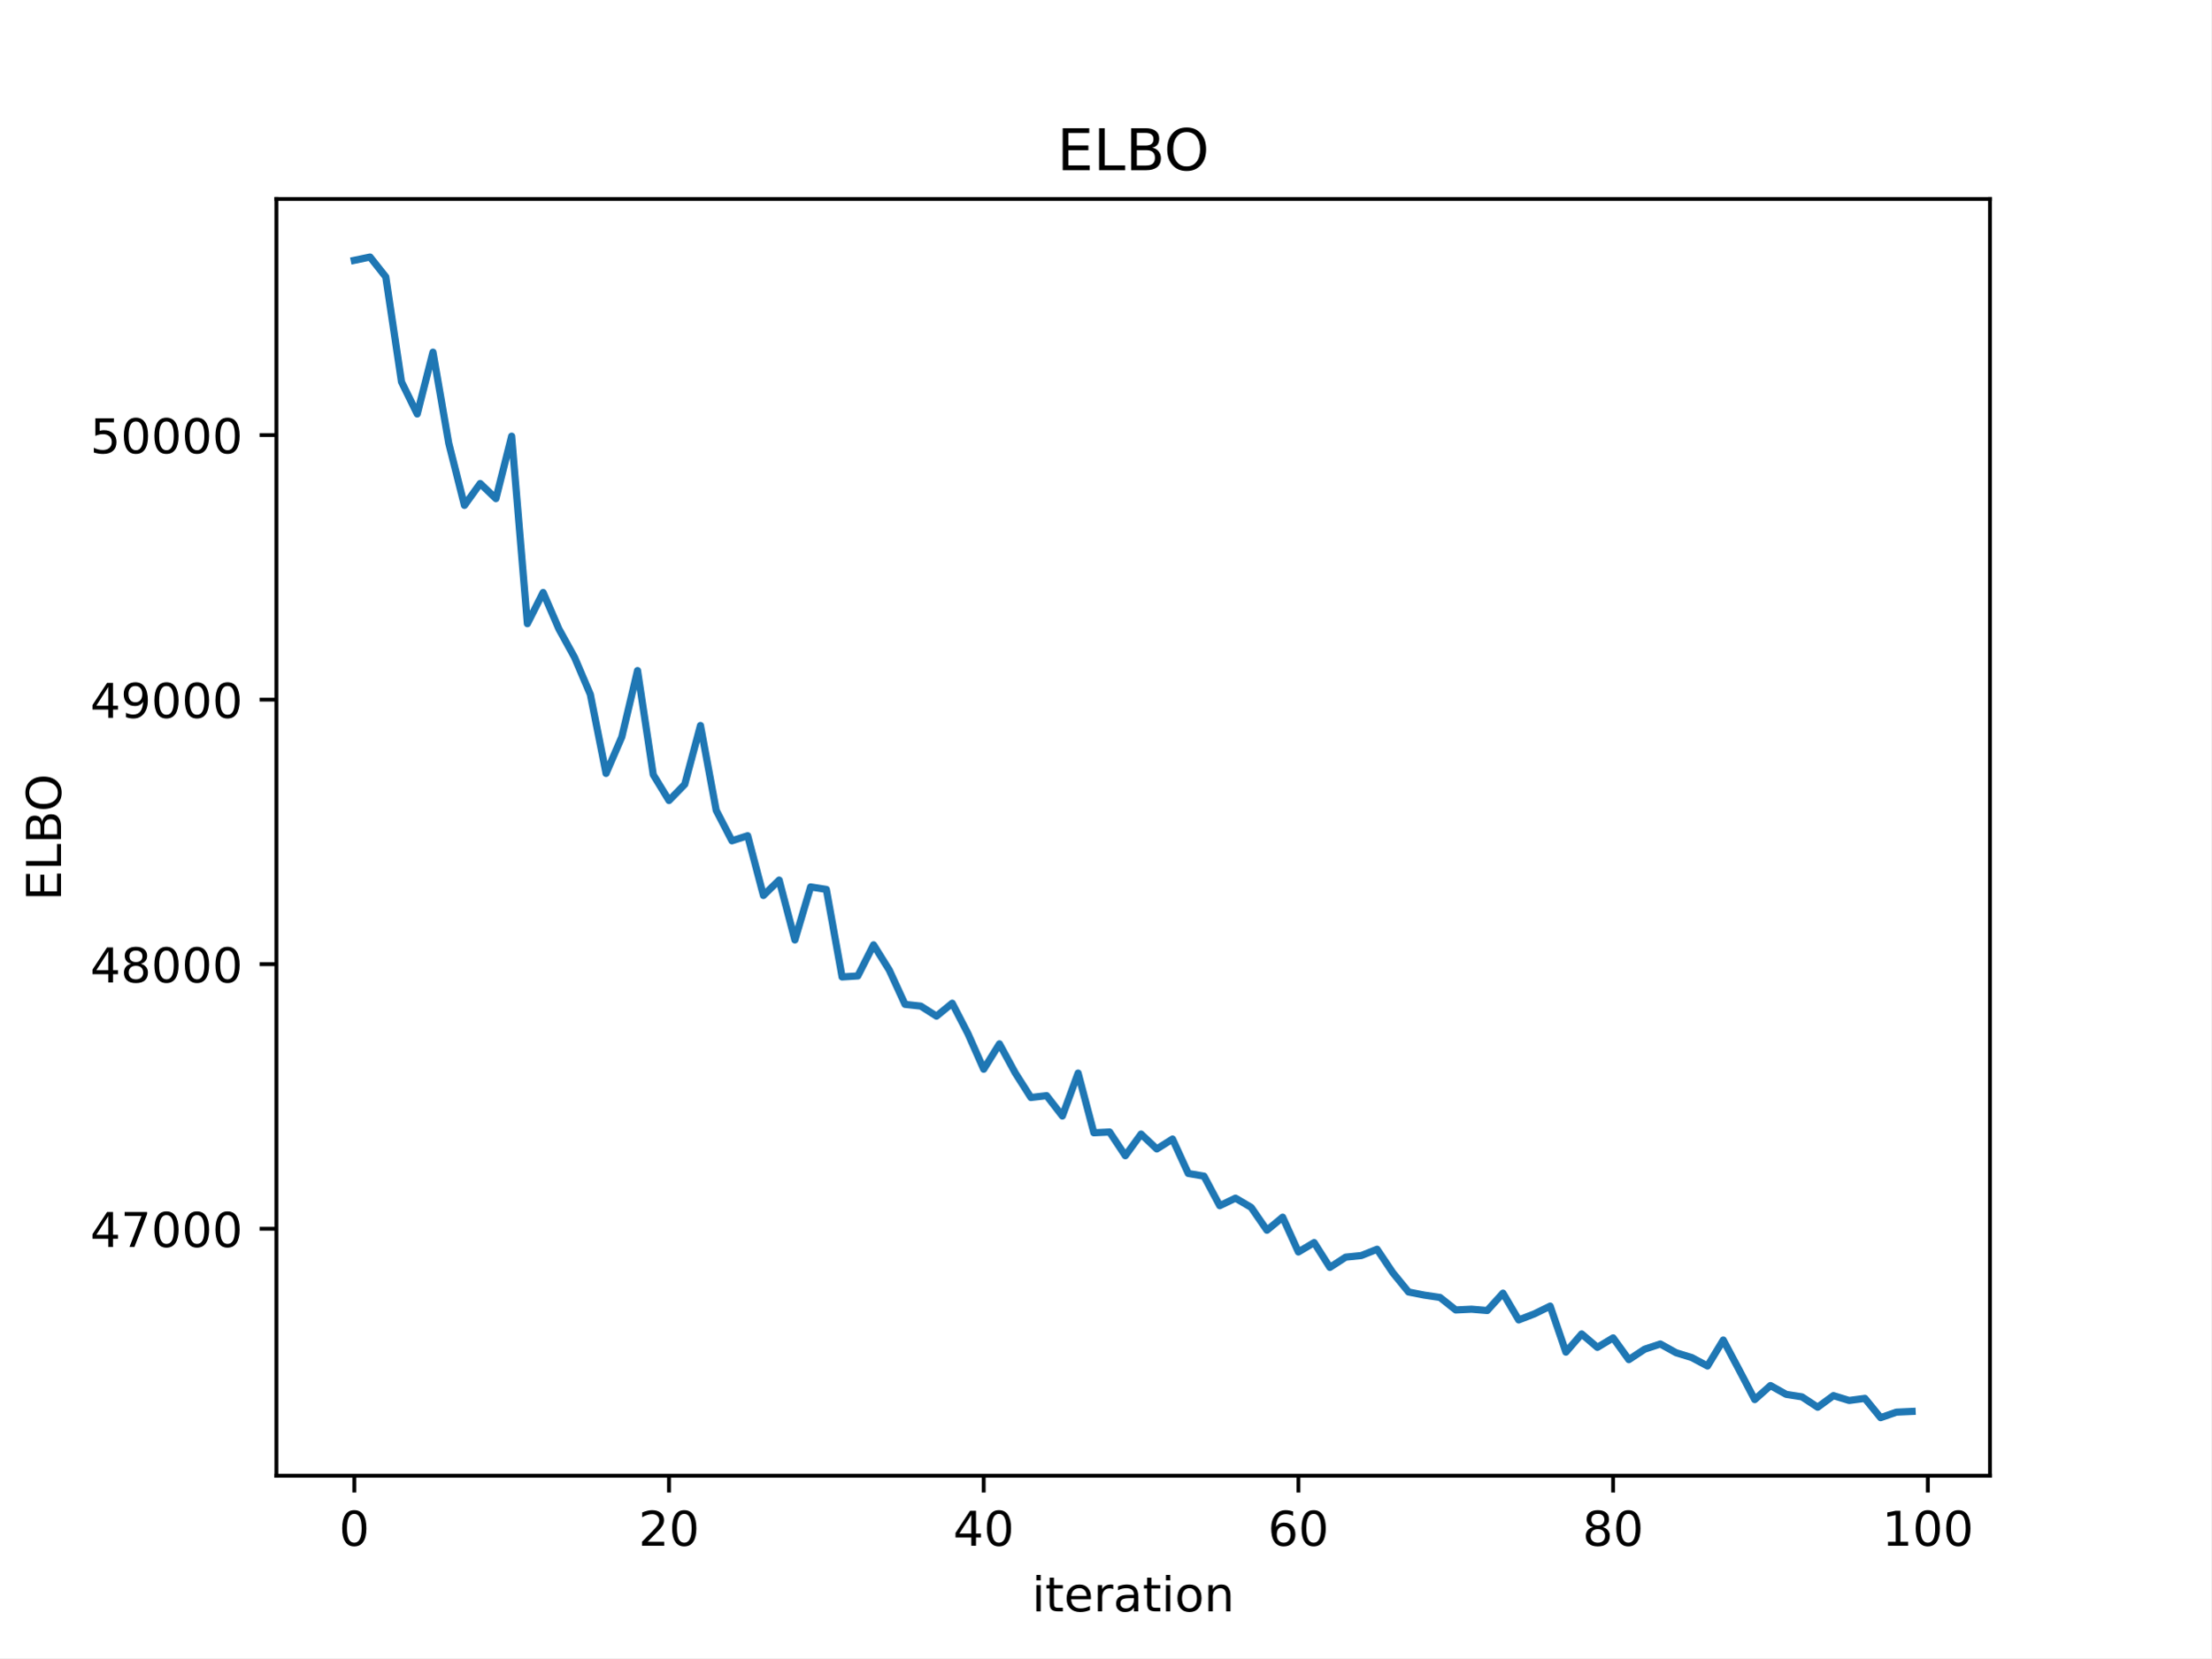
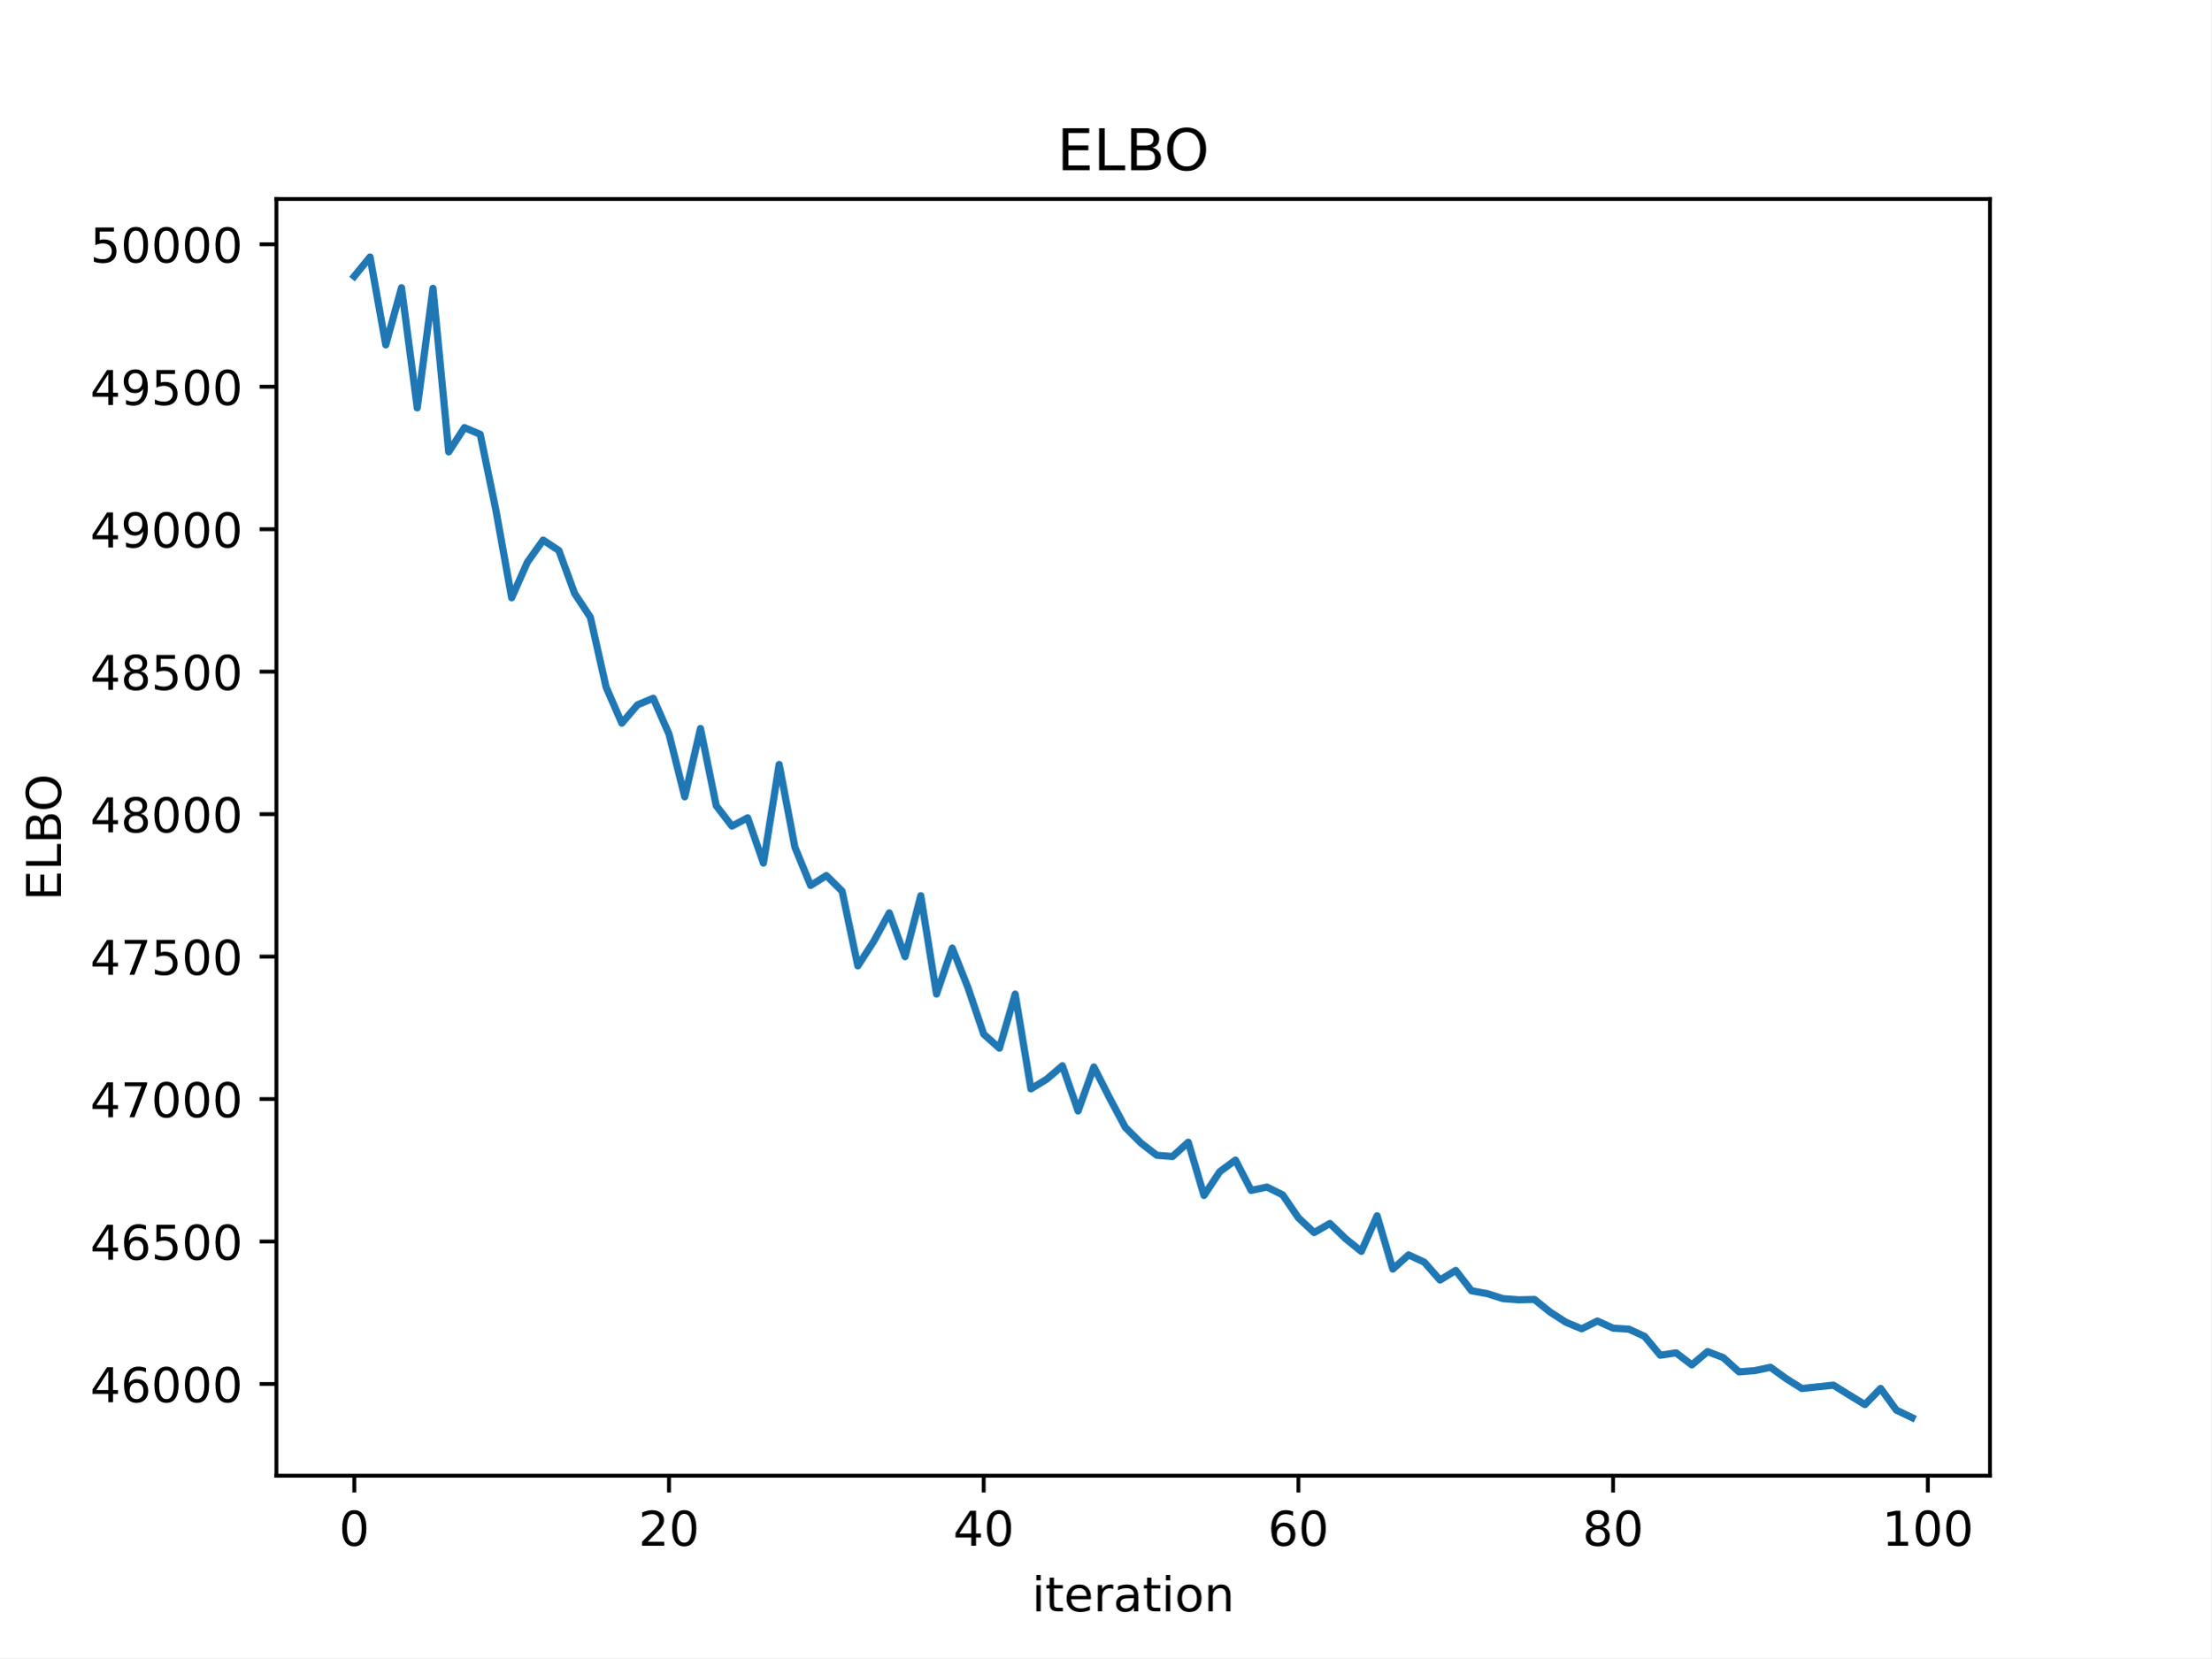
<svg xmlns="http://www.w3.org/2000/svg" xmlns:xlink="http://www.w3.org/1999/xlink" width="460.8pt" height="345.6pt" viewBox="0 0 460.8 345.6" version="1.1">
  <defs>
    <style type="text/css">*{stroke-linejoin: round; stroke-linecap: butt}</style>
  </defs>
  <g id="figure_1">
    <g id="patch_1">
      <path d="M 0 345.6  L 460.8 345.6  L 460.8 0  L 0 0  z " style="fill: #ffffff" />
    </g>
    <g id="axes_1">
      <g id="patch_2">
        <path d="M 57.6 307.584  L 414.72 307.584  L 414.72 41.472  L 57.6 41.472  z " style="fill: #ffffff" />
      </g>
      <g id="matplotlib.axis_1">
        <g id="xtick_1">
          <g id="line2d_1">
            <defs>
-               <path id="m8b45780f49" d="M 0 0  L 0 3.5  " style="stroke: #000000; stroke-width: 0.8" />
+               <path id="m0bad780a9b" d="M 0 0  L 0 3.5  " style="stroke: #000000; stroke-width: 0.8" />
            </defs>
            <g>
-               <use xlink:href="#m8b45780f49" x="73.833" y="307.584" style="stroke: #000000; stroke-width: 0.8" />
+               <use xlink:href="#m0bad780a9b" x="73.833" y="307.584" style="stroke: #000000; stroke-width: 0.8" />
            </g>
          </g>
          <g id="text_1">
            <g transform="translate(70.65148 322.1824) scale(0.1 -0.1)">
              <defs>
                <path id="DejaVuSans-30" d="M 2034 4250  Q 1547 4250 1301 3770  Q 1056 3291 1056 2328  Q 1056 1369 1301 889  Q 1547 409 2034 409  Q 2525 409 2770 889  Q 3016 1369 3016 2328  Q 3016 3291 2770 3770  Q 2525 4250 2034 4250  z M 2034 4750  Q 2819 4750 3233 4129  Q 3647 3509 3647 2328  Q 3647 1150 3233 529  Q 2819 -91 2034 -91  Q 1250 -91 836 529  Q 422 1150 422 2328  Q 422 3509 836 4129  Q 1250 4750 2034 4750  z " transform="scale(0.015625)" />
              </defs>
              <use xlink:href="#DejaVuSans-30" />
            </g>
          </g>
        </g>
        <g id="xtick_2">
          <g id="line2d_2">
            <g>
-               <use xlink:href="#m8b45780f49" x="139.42" y="307.584" style="stroke: #000000; stroke-width: 0.8" />
+               <use xlink:href="#m0bad780a9b" x="139.42" y="307.584" style="stroke: #000000; stroke-width: 0.8" />
            </g>
          </g>
          <g id="text_2">
            <g transform="translate(133.057 322.1824) scale(0.1 -0.1)">
              <defs>
                <path id="DejaVuSans-32" d="M 1228 531  L 3431 531  L 3431 0  L 469 0  L 469 531  Q 828 903 1448 1529  Q 2069 2156 2228 2338  Q 2531 2678 2651 2914  Q 2772 3150 2772 3378  Q 2772 3750 2511 3984  Q 2250 4219 1831 4219  Q 1534 4219 1204 4116  Q 875 4013 500 3803  L 500 4441  Q 881 4594 1212 4672  Q 1544 4750 1819 4750  Q 2544 4750 2975 4387  Q 3406 4025 3406 3419  Q 3406 3131 3298 2873  Q 3191 2616 2906 2266  Q 2828 2175 2409 1742  Q 1991 1309 1228 531  z " transform="scale(0.015625)" />
              </defs>
              <use xlink:href="#DejaVuSans-32" />
              <use xlink:href="#DejaVuSans-30" transform="translate(63.62305 0)" />
            </g>
          </g>
        </g>
        <g id="xtick_3">
          <g id="line2d_3">
            <g>
-               <use xlink:href="#m8b45780f49" x="205.006" y="307.584" style="stroke: #000000; stroke-width: 0.8" />
+               <use xlink:href="#m0bad780a9b" x="205.006" y="307.584" style="stroke: #000000; stroke-width: 0.8" />
            </g>
          </g>
          <g id="text_3">
            <g transform="translate(198.6438 322.1824) scale(0.1 -0.1)">
              <defs>
                <path id="DejaVuSans-34" d="M 2419 4116  L 825 1625  L 2419 1625  L 2419 4116  z M 2253 4666  L 3047 4666  L 3047 1625  L 3713 1625  L 3713 1100  L 3047 1100  L 3047 0  L 2419 0  L 2419 1100  L 313 1100  L 313 1709  L 2253 4666  z " transform="scale(0.015625)" />
              </defs>
              <use xlink:href="#DejaVuSans-34" />
              <use xlink:href="#DejaVuSans-30" transform="translate(63.62305 0)" />
            </g>
          </g>
        </g>
        <g id="xtick_4">
          <g id="line2d_4">
            <g>
-               <use xlink:href="#m8b45780f49" x="270.593" y="307.584" style="stroke: #000000; stroke-width: 0.8" />
+               <use xlink:href="#m0bad780a9b" x="270.593" y="307.584" style="stroke: #000000; stroke-width: 0.8" />
            </g>
          </g>
          <g id="text_4">
            <g transform="translate(264.2306 322.1824) scale(0.1 -0.1)">
              <defs>
                <path id="DejaVuSans-36" d="M 2113 2584  Q 1688 2584 1439 2293  Q 1191 2003 1191 1497  Q 1191 994 1439 701  Q 1688 409 2113 409  Q 2538 409 2786 701  Q 3034 994 3034 1497  Q 3034 2003 2786 2293  Q 2538 2584 2113 2584  z M 3366 4563  L 3366 3988  Q 3128 4100 2886 4159  Q 2644 4219 2406 4219  Q 1781 4219 1451 3797  Q 1122 3375 1075 2522  Q 1259 2794 1537 2939  Q 1816 3084 2150 3084  Q 2853 3084 3261 2657  Q 3669 2231 3669 1497  Q 3669 778 3244 343  Q 2819 -91 2113 -91  Q 1303 -91 875 529  Q 447 1150 447 2328  Q 447 3434 972 4092  Q 1497 4750 2381 4750  Q 2619 4750 2861 4703  Q 3103 4656 3366 4563  z " transform="scale(0.015625)" />
              </defs>
              <use xlink:href="#DejaVuSans-36" />
              <use xlink:href="#DejaVuSans-30" transform="translate(63.62305 0)" />
            </g>
          </g>
        </g>
        <g id="xtick_5">
          <g id="line2d_5">
            <g>
-               <use xlink:href="#m8b45780f49" x="336.18" y="307.584" style="stroke: #000000; stroke-width: 0.8" />
+               <use xlink:href="#m0bad780a9b" x="336.18" y="307.584" style="stroke: #000000; stroke-width: 0.8" />
            </g>
          </g>
          <g id="text_5">
            <g transform="translate(329.8173 322.1824) scale(0.1 -0.1)">
              <defs>
                <path id="DejaVuSans-38" d="M 2034 2216  Q 1584 2216 1326 1975  Q 1069 1734 1069 1313  Q 1069 891 1326 650  Q 1584 409 2034 409  Q 2484 409 2743 651  Q 3003 894 3003 1313  Q 3003 1734 2745 1975  Q 2488 2216 2034 2216  z M 1403 2484  Q 997 2584 770 2862  Q 544 3141 544 3541  Q 544 4100 942 4425  Q 1341 4750 2034 4750  Q 2731 4750 3128 4425  Q 3525 4100 3525 3541  Q 3525 3141 3298 2862  Q 3072 2584 2669 2484  Q 3125 2378 3379 2068  Q 3634 1759 3634 1313  Q 3634 634 3220 271  Q 2806 -91 2034 -91  Q 1263 -91 848 271  Q 434 634 434 1313  Q 434 1759 690 2068  Q 947 2378 1403 2484  z M 1172 3481  Q 1172 3119 1398 2916  Q 1625 2713 2034 2713  Q 2441 2713 2670 2916  Q 2900 3119 2900 3481  Q 2900 3844 2670 4047  Q 2441 4250 2034 4250  Q 1625 4250 1398 4047  Q 1172 3844 1172 3481  z " transform="scale(0.015625)" />
              </defs>
              <use xlink:href="#DejaVuSans-38" />
              <use xlink:href="#DejaVuSans-30" transform="translate(63.62305 0)" />
            </g>
          </g>
        </g>
        <g id="xtick_6">
          <g id="line2d_6">
            <g>
-               <use xlink:href="#m8b45780f49" x="401.767" y="307.584" style="stroke: #000000; stroke-width: 0.8" />
+               <use xlink:href="#m0bad780a9b" x="401.767" y="307.584" style="stroke: #000000; stroke-width: 0.8" />
            </g>
          </g>
          <g id="text_6">
            <g transform="translate(392.2229 322.1824) scale(0.1 -0.1)">
              <defs>
                <path id="DejaVuSans-31" d="M 794 531  L 1825 531  L 1825 4091  L 703 3866  L 703 4441  L 1819 4666  L 2450 4666  L 2450 531  L 3481 531  L 3481 0  L 794 0  L 794 531  z " transform="scale(0.015625)" />
              </defs>
              <use xlink:href="#DejaVuSans-31" />
              <use xlink:href="#DejaVuSans-30" transform="translate(63.62305 0)" />
              <use xlink:href="#DejaVuSans-30" transform="translate(127.2461 0)" />
            </g>
          </g>
        </g>
        <g id="text_7">
          <g transform="translate(215.0373 335.8606) scale(0.1 -0.1)">
            <defs>
              <path id="DejaVuSans-69" d="M 603 3500  L 1178 3500  L 1178 0  L 603 0  L 603 3500  z M 603 4863  L 1178 4863  L 1178 4134  L 603 4134  L 603 4863  z " transform="scale(0.015625)" />
              <path id="DejaVuSans-74" d="M 1172 4494  L 1172 3500  L 2356 3500  L 2356 3053  L 1172 3053  L 1172 1153  Q 1172 725 1289 603  Q 1406 481 1766 481  L 2356 481  L 2356 0  L 1766 0  Q 1100 0 847 248  Q 594 497 594 1153  L 594 3053  L 172 3053  L 172 3500  L 594 3500  L 594 4494  L 1172 4494  z " transform="scale(0.015625)" />
              <path id="DejaVuSans-65" d="M 3597 1894  L 3597 1613  L 953 1613  Q 991 1019 1311 708  Q 1631 397 2203 397  Q 2534 397 2845 478  Q 3156 559 3463 722  L 3463 178  Q 3153 47 2828 -22  Q 2503 -91 2169 -91  Q 1331 -91 842 396  Q 353 884 353 1716  Q 353 2575 817 3079  Q 1281 3584 2069 3584  Q 2775 3584 3186 3129  Q 3597 2675 3597 1894  z M 3022 2063  Q 3016 2534 2758 2815  Q 2500 3097 2075 3097  Q 1594 3097 1305 2825  Q 1016 2553 972 2059  L 3022 2063  z " transform="scale(0.015625)" />
              <path id="DejaVuSans-72" d="M 2631 2963  Q 2534 3019 2420 3045  Q 2306 3072 2169 3072  Q 1681 3072 1420 2755  Q 1159 2438 1159 1844  L 1159 0  L 581 0  L 581 3500  L 1159 3500  L 1159 2956  Q 1341 3275 1631 3429  Q 1922 3584 2338 3584  Q 2397 3584 2469 3576  Q 2541 3569 2628 3553  L 2631 2963  z " transform="scale(0.015625)" />
              <path id="DejaVuSans-61" d="M 2194 1759  Q 1497 1759 1228 1600  Q 959 1441 959 1056  Q 959 750 1161 570  Q 1363 391 1709 391  Q 2188 391 2477 730  Q 2766 1069 2766 1631  L 2766 1759  L 2194 1759  z M 3341 1997  L 3341 0  L 2766 0  L 2766 531  Q 2569 213 2275 61  Q 1981 -91 1556 -91  Q 1019 -91 701 211  Q 384 513 384 1019  Q 384 1609 779 1909  Q 1175 2209 1959 2209  L 2766 2209  L 2766 2266  Q 2766 2663 2505 2880  Q 2244 3097 1772 3097  Q 1472 3097 1187 3025  Q 903 2953 641 2809  L 641 3341  Q 956 3463 1253 3523  Q 1550 3584 1831 3584  Q 2591 3584 2966 3190  Q 3341 2797 3341 1997  z " transform="scale(0.015625)" />
              <path id="DejaVuSans-6f" d="M 1959 3097  Q 1497 3097 1228 2736  Q 959 2375 959 1747  Q 959 1119 1226 758  Q 1494 397 1959 397  Q 2419 397 2687 759  Q 2956 1122 2956 1747  Q 2956 2369 2687 2733  Q 2419 3097 1959 3097  z M 1959 3584  Q 2709 3584 3137 3096  Q 3566 2609 3566 1747  Q 3566 888 3137 398  Q 2709 -91 1959 -91  Q 1206 -91 779 398  Q 353 888 353 1747  Q 353 2609 779 3096  Q 1206 3584 1959 3584  z " transform="scale(0.015625)" />
              <path id="DejaVuSans-6e" d="M 3513 2113  L 3513 0  L 2938 0  L 2938 2094  Q 2938 2591 2744 2837  Q 2550 3084 2163 3084  Q 1697 3084 1428 2787  Q 1159 2491 1159 1978  L 1159 0  L 581 0  L 581 3500  L 1159 3500  L 1159 2956  Q 1366 3272 1645 3428  Q 1925 3584 2291 3584  Q 2894 3584 3203 3211  Q 3513 2838 3513 2113  z " transform="scale(0.015625)" />
            </defs>
            <use xlink:href="#DejaVuSans-69" />
            <use xlink:href="#DejaVuSans-74" transform="translate(27.7832 0)" />
            <use xlink:href="#DejaVuSans-65" transform="translate(66.99219 0)" />
            <use xlink:href="#DejaVuSans-72" transform="translate(128.5156 0)" />
            <use xlink:href="#DejaVuSans-61" transform="translate(169.6289 0)" />
            <use xlink:href="#DejaVuSans-74" transform="translate(230.9082 0)" />
            <use xlink:href="#DejaVuSans-69" transform="translate(270.1172 0)" />
            <use xlink:href="#DejaVuSans-6f" transform="translate(297.9004 0)" />
            <use xlink:href="#DejaVuSans-6e" transform="translate(359.082 0)" />
          </g>
        </g>
      </g>
      <g id="matplotlib.axis_2">
        <g id="ytick_1">
          <g id="line2d_7">
            <defs>
-               <path id="m700b373656" d="M 0 0  L -3.5 0  " style="stroke: #000000; stroke-width: 0.8" />
+               <path id="m09e041b69e" d="M 0 0  L -3.5 0  " style="stroke: #000000; stroke-width: 0.8" />
            </defs>
            <g>
-               <use xlink:href="#m700b373656" x="57.6" y="256.114" style="stroke: #000000; stroke-width: 0.8" />
+               <use xlink:href="#m09e041b69e" x="57.6" y="288.469" style="stroke: #000000; stroke-width: 0.8" />
            </g>
          </g>
          <g id="text_8">
-             <g transform="translate(18.7875 259.9128) scale(0.1 -0.1)">
-               <defs>
-                 <path id="DejaVuSans-37" d="M 525 4666  L 3525 4666  L 3525 4397  L 1831 0  L 1172 0  L 2766 4134  L 525 4134  L 525 4666  z " transform="scale(0.015625)" />
-               </defs>
-               <use xlink:href="#DejaVuSans-34" />
-               <use xlink:href="#DejaVuSans-37" transform="translate(63.62305 0)" />
+             <g transform="translate(18.7875 292.2679) scale(0.1 -0.1)">
+               <use xlink:href="#DejaVuSans-34" />
+               <use xlink:href="#DejaVuSans-36" transform="translate(63.62305 0)" />
              <use xlink:href="#DejaVuSans-30" transform="translate(127.2461 0)" />
              <use xlink:href="#DejaVuSans-30" transform="translate(190.8691 0)" />
              <use xlink:href="#DejaVuSans-30" transform="translate(254.4922 0)" />
            </g>
          </g>
        </g>
        <g id="ytick_2">
          <g id="line2d_8">
            <g>
-               <use xlink:href="#m700b373656" x="57.6" y="200.967" style="stroke: #000000; stroke-width: 0.8" />
+               <use xlink:href="#m09e041b69e" x="57.6" y="258.774" style="stroke: #000000; stroke-width: 0.8" />
            </g>
          </g>
          <g id="text_9">
-             <g transform="translate(18.7875 204.7665) scale(0.1 -0.1)">
-               <use xlink:href="#DejaVuSans-34" />
-               <use xlink:href="#DejaVuSans-38" transform="translate(63.62305 0)" />
-               <use xlink:href="#DejaVuSans-30" transform="translate(127.2461 0)" />
+             <g transform="translate(18.7875 262.5734) scale(0.1 -0.1)">
+               <defs>
+                 <path id="DejaVuSans-35" d="M 691 4666  L 3169 4666  L 3169 4134  L 1269 4134  L 1269 2991  Q 1406 3038 1543 3061  Q 1681 3084 1819 3084  Q 2600 3084 3056 2656  Q 3513 2228 3513 1497  Q 3513 744 3044 326  Q 2575 -91 1722 -91  Q 1428 -91 1123 -41  Q 819 9 494 109  L 494 744  Q 775 591 1075 516  Q 1375 441 1709 441  Q 2250 441 2565 725  Q 2881 1009 2881 1497  Q 2881 1984 2565 2268  Q 2250 2553 1709 2553  Q 1456 2553 1204 2497  Q 953 2441 691 2322  L 691 4666  z " transform="scale(0.015625)" />
+               </defs>
+               <use xlink:href="#DejaVuSans-34" />
+               <use xlink:href="#DejaVuSans-36" transform="translate(63.62305 0)" />
+               <use xlink:href="#DejaVuSans-35" transform="translate(127.2461 0)" />
              <use xlink:href="#DejaVuSans-30" transform="translate(190.8691 0)" />
              <use xlink:href="#DejaVuSans-30" transform="translate(254.4922 0)" />
            </g>
          </g>
        </g>
        <g id="ytick_3">
          <g id="line2d_9">
            <g>
-               <use xlink:href="#m700b373656" x="57.6" y="145.821" style="stroke: #000000; stroke-width: 0.8" />
+               <use xlink:href="#m09e041b69e" x="57.6" y="229.08" style="stroke: #000000; stroke-width: 0.8" />
            </g>
          </g>
          <g id="text_10">
-             <g transform="translate(18.7875 149.6202) scale(0.1 -0.1)">
-               <defs>
-                 <path id="DejaVuSans-39" d="M 703 97  L 703 672  Q 941 559 1184 500  Q 1428 441 1663 441  Q 2288 441 2617 861  Q 2947 1281 2994 2138  Q 2813 1869 2534 1725  Q 2256 1581 1919 1581  Q 1219 1581 811 2004  Q 403 2428 403 3163  Q 403 3881 828 4315  Q 1253 4750 1959 4750  Q 2769 4750 3195 4129  Q 3622 3509 3622 2328  Q 3622 1225 3098 567  Q 2575 -91 1691 -91  Q 1453 -91 1209 -44  Q 966 3 703 97  z M 1959 2075  Q 2384 2075 2632 2365  Q 2881 2656 2881 3163  Q 2881 3666 2632 3958  Q 2384 4250 1959 4250  Q 1534 4250 1286 3958  Q 1038 3666 1038 3163  Q 1038 2656 1286 2365  Q 1534 2075 1959 2075  z " transform="scale(0.015625)" />
-               </defs>
-               <use xlink:href="#DejaVuSans-34" />
-               <use xlink:href="#DejaVuSans-39" transform="translate(63.62305 0)" />
+             <g transform="translate(18.7875 232.8789) scale(0.1 -0.1)">
+               <defs>
+                 <path id="DejaVuSans-37" d="M 525 4666  L 3525 4666  L 3525 4397  L 1831 0  L 1172 0  L 2766 4134  L 525 4134  L 525 4666  z " transform="scale(0.015625)" />
+               </defs>
+               <use xlink:href="#DejaVuSans-34" />
+               <use xlink:href="#DejaVuSans-37" transform="translate(63.62305 0)" />
              <use xlink:href="#DejaVuSans-30" transform="translate(127.2461 0)" />
              <use xlink:href="#DejaVuSans-30" transform="translate(190.8691 0)" />
              <use xlink:href="#DejaVuSans-30" transform="translate(254.4922 0)" />
            </g>
          </g>
        </g>
        <g id="ytick_4">
          <g id="line2d_10">
            <g>
-               <use xlink:href="#m700b373656" x="57.6" y="90.675" style="stroke: #000000; stroke-width: 0.8" />
+               <use xlink:href="#m09e041b69e" x="57.6" y="199.385" style="stroke: #000000; stroke-width: 0.8" />
            </g>
          </g>
          <g id="text_11">
-             <g transform="translate(18.7875 94.47398) scale(0.1 -0.1)">
-               <defs>
-                 <path id="DejaVuSans-35" d="M 691 4666  L 3169 4666  L 3169 4134  L 1269 4134  L 1269 2991  Q 1406 3038 1543 3061  Q 1681 3084 1819 3084  Q 2600 3084 3056 2656  Q 3513 2228 3513 1497  Q 3513 744 3044 326  Q 2575 -91 1722 -91  Q 1428 -91 1123 -41  Q 819 9 494 109  L 494 744  Q 775 591 1075 516  Q 1375 441 1709 441  Q 2250 441 2565 725  Q 2881 1009 2881 1497  Q 2881 1984 2565 2268  Q 2250 2553 1709 2553  Q 1456 2553 1204 2497  Q 953 2441 691 2322  L 691 4666  z " transform="scale(0.015625)" />
-               </defs>
+             <g transform="translate(18.7875 203.1844) scale(0.1 -0.1)">
+               <use xlink:href="#DejaVuSans-34" />
+               <use xlink:href="#DejaVuSans-37" transform="translate(63.62305 0)" />
+               <use xlink:href="#DejaVuSans-35" transform="translate(127.2461 0)" />
+               <use xlink:href="#DejaVuSans-30" transform="translate(190.8691 0)" />
+               <use xlink:href="#DejaVuSans-30" transform="translate(254.4922 0)" />
+             </g>
+           </g>
+         </g>
+         <g id="ytick_5">
+           <g id="line2d_11">
+             <g>
+               <use xlink:href="#m09e041b69e" x="57.6" y="169.691" style="stroke: #000000; stroke-width: 0.8" />
+             </g>
+           </g>
+           <g id="text_12">
+             <g transform="translate(18.7875 173.4899) scale(0.1 -0.1)">
+               <use xlink:href="#DejaVuSans-34" />
+               <use xlink:href="#DejaVuSans-38" transform="translate(63.62305 0)" />
+               <use xlink:href="#DejaVuSans-30" transform="translate(127.2461 0)" />
+               <use xlink:href="#DejaVuSans-30" transform="translate(190.8691 0)" />
+               <use xlink:href="#DejaVuSans-30" transform="translate(254.4922 0)" />
+             </g>
+           </g>
+         </g>
+         <g id="ytick_6">
+           <g id="line2d_12">
+             <g>
+               <use xlink:href="#m09e041b69e" x="57.6" y="139.996" style="stroke: #000000; stroke-width: 0.8" />
+             </g>
+           </g>
+           <g id="text_13">
+             <g transform="translate(18.7875 143.7954) scale(0.1 -0.1)">
+               <use xlink:href="#DejaVuSans-34" />
+               <use xlink:href="#DejaVuSans-38" transform="translate(63.62305 0)" />
+               <use xlink:href="#DejaVuSans-35" transform="translate(127.2461 0)" />
+               <use xlink:href="#DejaVuSans-30" transform="translate(190.8691 0)" />
+               <use xlink:href="#DejaVuSans-30" transform="translate(254.4922 0)" />
+             </g>
+           </g>
+         </g>
+         <g id="ytick_7">
+           <g id="line2d_13">
+             <g>
+               <use xlink:href="#m09e041b69e" x="57.6" y="110.302" style="stroke: #000000; stroke-width: 0.8" />
+             </g>
+           </g>
+           <g id="text_14">
+             <g transform="translate(18.7875 114.1009) scale(0.1 -0.1)">
+               <defs>
+                 <path id="DejaVuSans-39" d="M 703 97  L 703 672  Q 941 559 1184 500  Q 1428 441 1663 441  Q 2288 441 2617 861  Q 2947 1281 2994 2138  Q 2813 1869 2534 1725  Q 2256 1581 1919 1581  Q 1219 1581 811 2004  Q 403 2428 403 3163  Q 403 3881 828 4315  Q 1253 4750 1959 4750  Q 2769 4750 3195 4129  Q 3622 3509 3622 2328  Q 3622 1225 3098 567  Q 2575 -91 1691 -91  Q 1453 -91 1209 -44  Q 966 3 703 97  z M 1959 2075  Q 2384 2075 2632 2365  Q 2881 2656 2881 3163  Q 2881 3666 2632 3958  Q 2384 4250 1959 4250  Q 1534 4250 1286 3958  Q 1038 3666 1038 3163  Q 1038 2656 1286 2365  Q 1534 2075 1959 2075  z " transform="scale(0.015625)" />
+               </defs>
+               <use xlink:href="#DejaVuSans-34" />
+               <use xlink:href="#DejaVuSans-39" transform="translate(63.62305 0)" />
+               <use xlink:href="#DejaVuSans-30" transform="translate(127.2461 0)" />
+               <use xlink:href="#DejaVuSans-30" transform="translate(190.8691 0)" />
+               <use xlink:href="#DejaVuSans-30" transform="translate(254.4922 0)" />
+             </g>
+           </g>
+         </g>
+         <g id="ytick_8">
+           <g id="line2d_14">
+             <g>
+               <use xlink:href="#m09e041b69e" x="57.6" y="80.607" style="stroke: #000000; stroke-width: 0.8" />
+             </g>
+           </g>
+           <g id="text_15">
+             <g transform="translate(18.7875 84.40639) scale(0.1 -0.1)">
+               <use xlink:href="#DejaVuSans-34" />
+               <use xlink:href="#DejaVuSans-39" transform="translate(63.62305 0)" />
+               <use xlink:href="#DejaVuSans-35" transform="translate(127.2461 0)" />
+               <use xlink:href="#DejaVuSans-30" transform="translate(190.8691 0)" />
+               <use xlink:href="#DejaVuSans-30" transform="translate(254.4922 0)" />
+             </g>
+           </g>
+         </g>
+         <g id="ytick_9">
+           <g id="line2d_15">
+             <g>
+               <use xlink:href="#m09e041b69e" x="57.6" y="50.913" style="stroke: #000000; stroke-width: 0.8" />
+             </g>
+           </g>
+           <g id="text_16">
+             <g transform="translate(18.7875 54.71188) scale(0.1 -0.1)">
              <use xlink:href="#DejaVuSans-35" />
              <use xlink:href="#DejaVuSans-30" transform="translate(63.62305 0)" />
              <use xlink:href="#DejaVuSans-30" transform="translate(127.2461 0)" />
              <use xlink:href="#DejaVuSans-30" transform="translate(190.8691 0)" />
              <use xlink:href="#DejaVuSans-30" transform="translate(254.4922 0)" />
            </g>
          </g>
        </g>
-         <g id="text_12">
+         <g id="text_17">
          <g transform="translate(12.70781 187.7522) rotate(-90) scale(0.1 -0.1)">
            <defs>
              <path id="DejaVuSans-45" d="M 628 4666  L 3578 4666  L 3578 4134  L 1259 4134  L 1259 2753  L 3481 2753  L 3481 2222  L 1259 2222  L 1259 531  L 3634 531  L 3634 0  L 628 0  L 628 4666  z " transform="scale(0.015625)" />
              <path id="DejaVuSans-4c" d="M 628 4666  L 1259 4666  L 1259 531  L 3531 531  L 3531 0  L 628 0  L 628 4666  z " transform="scale(0.015625)" />
              <path id="DejaVuSans-42" d="M 1259 2228  L 1259 519  L 2272 519  Q 2781 519 3026 730  Q 3272 941 3272 1375  Q 3272 1813 3026 2020  Q 2781 2228 2272 2228  L 1259 2228  z M 1259 4147  L 1259 2741  L 2194 2741  Q 2656 2741 2882 2914  Q 3109 3088 3109 3444  Q 3109 3797 2882 3972  Q 2656 4147 2194 4147  L 1259 4147  z M 628 4666  L 2241 4666  Q 2963 4666 3353 4366  Q 3744 4066 3744 3513  Q 3744 3084 3544 2831  Q 3344 2578 2956 2516  Q 3422 2416 3680 2098  Q 3938 1781 3938 1306  Q 3938 681 3513 340  Q 3088 0 2303 0  L 628 0  L 628 4666  z " transform="scale(0.015625)" />
              <path id="DejaVuSans-4f" d="M 2522 4238  Q 1834 4238 1429 3725  Q 1025 3213 1025 2328  Q 1025 1447 1429 934  Q 1834 422 2522 422  Q 3209 422 3611 934  Q 4013 1447 4013 2328  Q 4013 3213 3611 3725  Q 3209 4238 2522 4238  z M 2522 4750  Q 3503 4750 4090 4092  Q 4678 3434 4678 2328  Q 4678 1225 4090 567  Q 3503 -91 2522 -91  Q 1538 -91 948 565  Q 359 1222 359 2328  Q 359 3434 948 4092  Q 1538 4750 2522 4750  z " transform="scale(0.015625)" />
            </defs>
            <use xlink:href="#DejaVuSans-45" />
            <use xlink:href="#DejaVuSans-4c" transform="translate(63.18359 0)" />
            <use xlink:href="#DejaVuSans-42" transform="translate(118.8965 0)" />
            <use xlink:href="#DejaVuSans-4f" transform="translate(185.75 0)" />
          </g>
        </g>
      </g>
-       <g id="line2d_11">
-         <path d="M 73.833 54.26  L 77.112 53.568  L 80.391 57.707  L 83.671 79.601  L 86.95 86.281  L 90.229 73.401  L 93.509 92.357  L 96.788 105.334  L 100.067 100.776  L 103.347 103.92  L 106.626 90.913  L 109.905 129.991  L 113.185 123.489  L 116.464 131.083  L 119.743 137.037  L 123.023 144.735  L 126.302 161.208  L 129.581 153.599  L 132.861 139.766  L 136.14 161.479  L 139.42 166.851  L 142.699 163.479  L 145.978 151.217  L 149.258 168.908  L 152.537 175.243  L 155.816 174.191  L 159.096 186.645  L 162.375 183.442  L 165.654 195.91  L 168.934 184.863  L 172.213 185.385  L 175.492 203.624  L 178.772 203.415  L 182.051 196.935  L 185.33 202.202  L 188.61 209.344  L 191.889 209.705  L 195.168 211.796  L 198.448 209.105  L 201.727 215.452  L 205.006 222.861  L 208.286 217.573  L 211.565 223.608  L 214.844 228.757  L 218.124 228.373  L 221.403 232.611  L 224.682 223.669  L 227.962 236.108  L 231.241 235.944  L 234.52 240.889  L 237.8 236.379  L 241.079 239.48  L 244.358 237.415  L 247.638 244.588  L 250.917 245.148  L 254.196 251.303  L 257.476 249.736  L 260.755 251.665  L 264.034 256.422  L 267.314 253.703  L 270.593 260.951  L 273.872 258.995  L 277.152 264.168  L 280.431 262.037  L 283.71 261.695  L 286.99 260.385  L 290.269 265.273  L 293.548 269.291  L 296.828 269.945  L 300.107 270.432  L 303.386 273.042  L 306.666 272.881  L 309.945 273.158  L 313.224 269.535  L 316.504 275.116  L 319.783 273.848  L 323.062 272.24  L 326.342 281.826  L 329.621 278.038  L 332.9 280.834  L 336.18 278.859  L 339.459 283.394  L 342.739 281.224  L 346.018 280.131  L 349.297 281.953  L 352.577 282.964  L 355.856 284.72  L 359.135 279.309  L 362.415 285.471  L 365.694 291.716  L 368.973 288.797  L 372.253 290.634  L 375.532 291.151  L 378.811 293.311  L 382.091 290.892  L 385.37 291.905  L 388.649 291.469  L 391.929 295.488  L 395.208 294.34  L 398.487 294.185  " clip-path="url(#p205a3b7c02)" style="fill: none; stroke: #1f77b4; stroke-width: 1.5; stroke-linecap: square" />
+       <g id="line2d_16">
+         <path d="M 73.833 57.591  L 77.112 53.568  L 80.391 71.876  L 83.671 59.973  L 86.95 85.009  L 90.229 60.096  L 93.509 94.182  L 96.788 89.122  L 100.067 90.518  L 103.347 106.354  L 106.626 124.589  L 109.905 117.173  L 113.185 112.569  L 116.464 114.734  L 119.743 123.68  L 123.023 128.643  L 126.302 143.205  L 129.581 150.728  L 132.861 146.903  L 136.14 145.535  L 139.42 153.021  L 142.699 166.081  L 145.978 151.835  L 149.258 167.925  L 152.537 172.189  L 155.816 170.452  L 159.096 179.894  L 162.375 159.337  L 165.654 176.58  L 168.934 184.559  L 172.213 182.493  L 175.492 185.747  L 178.772 201.328  L 182.051 196.262  L 185.33 190.275  L 188.61 199.398  L 191.889 186.697  L 195.168 207.191  L 198.448 197.608  L 201.727 205.864  L 205.006 215.55  L 208.286 218.479  L 211.565 207.202  L 214.844 226.953  L 218.124 224.951  L 221.403 222.143  L 224.682 231.568  L 227.962 222.39  L 231.241 228.846  L 234.52 234.993  L 237.8 238.262  L 241.079 240.798  L 244.358 241.051  L 247.638 238.079  L 250.917 249.173  L 254.196 244.223  L 257.476 241.798  L 260.755 248.125  L 264.034 247.424  L 267.314 249.05  L 270.593 253.835  L 273.872 256.908  L 277.152 255.014  L 280.431 258.186  L 283.71 260.827  L 286.99 253.409  L 290.269 264.517  L 293.548 261.563  L 296.828 263.079  L 300.107 266.799  L 303.386 264.796  L 306.666 269.044  L 309.945 269.635  L 313.224 270.681  L 316.504 270.924  L 319.783 270.849  L 323.062 273.486  L 326.342 275.604  L 329.621 276.968  L 332.9 275.344  L 336.18 276.834  L 339.459 277.042  L 342.739 278.547  L 346.018 282.476  L 349.297 281.975  L 352.577 284.49  L 355.856 281.714  L 359.135 282.973  L 362.415 285.943  L 365.694 285.685  L 368.973 284.99  L 372.253 287.356  L 375.532 289.415  L 378.811 289.056  L 382.091 288.716  L 385.37 290.754  L 388.649 292.761  L 391.929 289.399  L 395.208 293.911  L 398.487 295.488  " clip-path="url(#pc676611dd1)" style="fill: none; stroke: #1f77b4; stroke-width: 1.5; stroke-linecap: square" />
      </g>
      <g id="patch_3">
        <path d="M 57.6 307.584  L 57.6 41.472  " style="fill: none; stroke: #000000; stroke-width: 0.8; stroke-linejoin: miter; stroke-linecap: square" />
      </g>
      <g id="patch_4">
        <path d="M 414.72 307.584  L 414.72 41.472  " style="fill: none; stroke: #000000; stroke-width: 0.8; stroke-linejoin: miter; stroke-linecap: square" />
      </g>
      <g id="patch_5">
        <path d="M 57.6 307.584  L 414.72 307.584  " style="fill: none; stroke: #000000; stroke-width: 0.8; stroke-linejoin: miter; stroke-linecap: square" />
      </g>
      <g id="patch_6">
        <path d="M 57.6 41.472  L 414.72 41.472  " style="fill: none; stroke: #000000; stroke-width: 0.8; stroke-linejoin: miter; stroke-linecap: square" />
      </g>
-       <g id="text_13">
+       <g id="text_18">
        <g transform="translate(220.2909 35.472) scale(0.12 -0.12)">
          <use xlink:href="#DejaVuSans-45" />
          <use xlink:href="#DejaVuSans-4c" transform="translate(63.18359 0)" />
          <use xlink:href="#DejaVuSans-42" transform="translate(118.8965 0)" />
          <use xlink:href="#DejaVuSans-4f" transform="translate(185.75 0)" />
        </g>
      </g>
    </g>
  </g>
  <defs>
-     <clipPath id="p205a3b7c02">
+     <clipPath id="pc676611dd1">
      <rect x="57.6" y="41.472" width="357.12" height="266.112" />
    </clipPath>
  </defs>
</svg>
